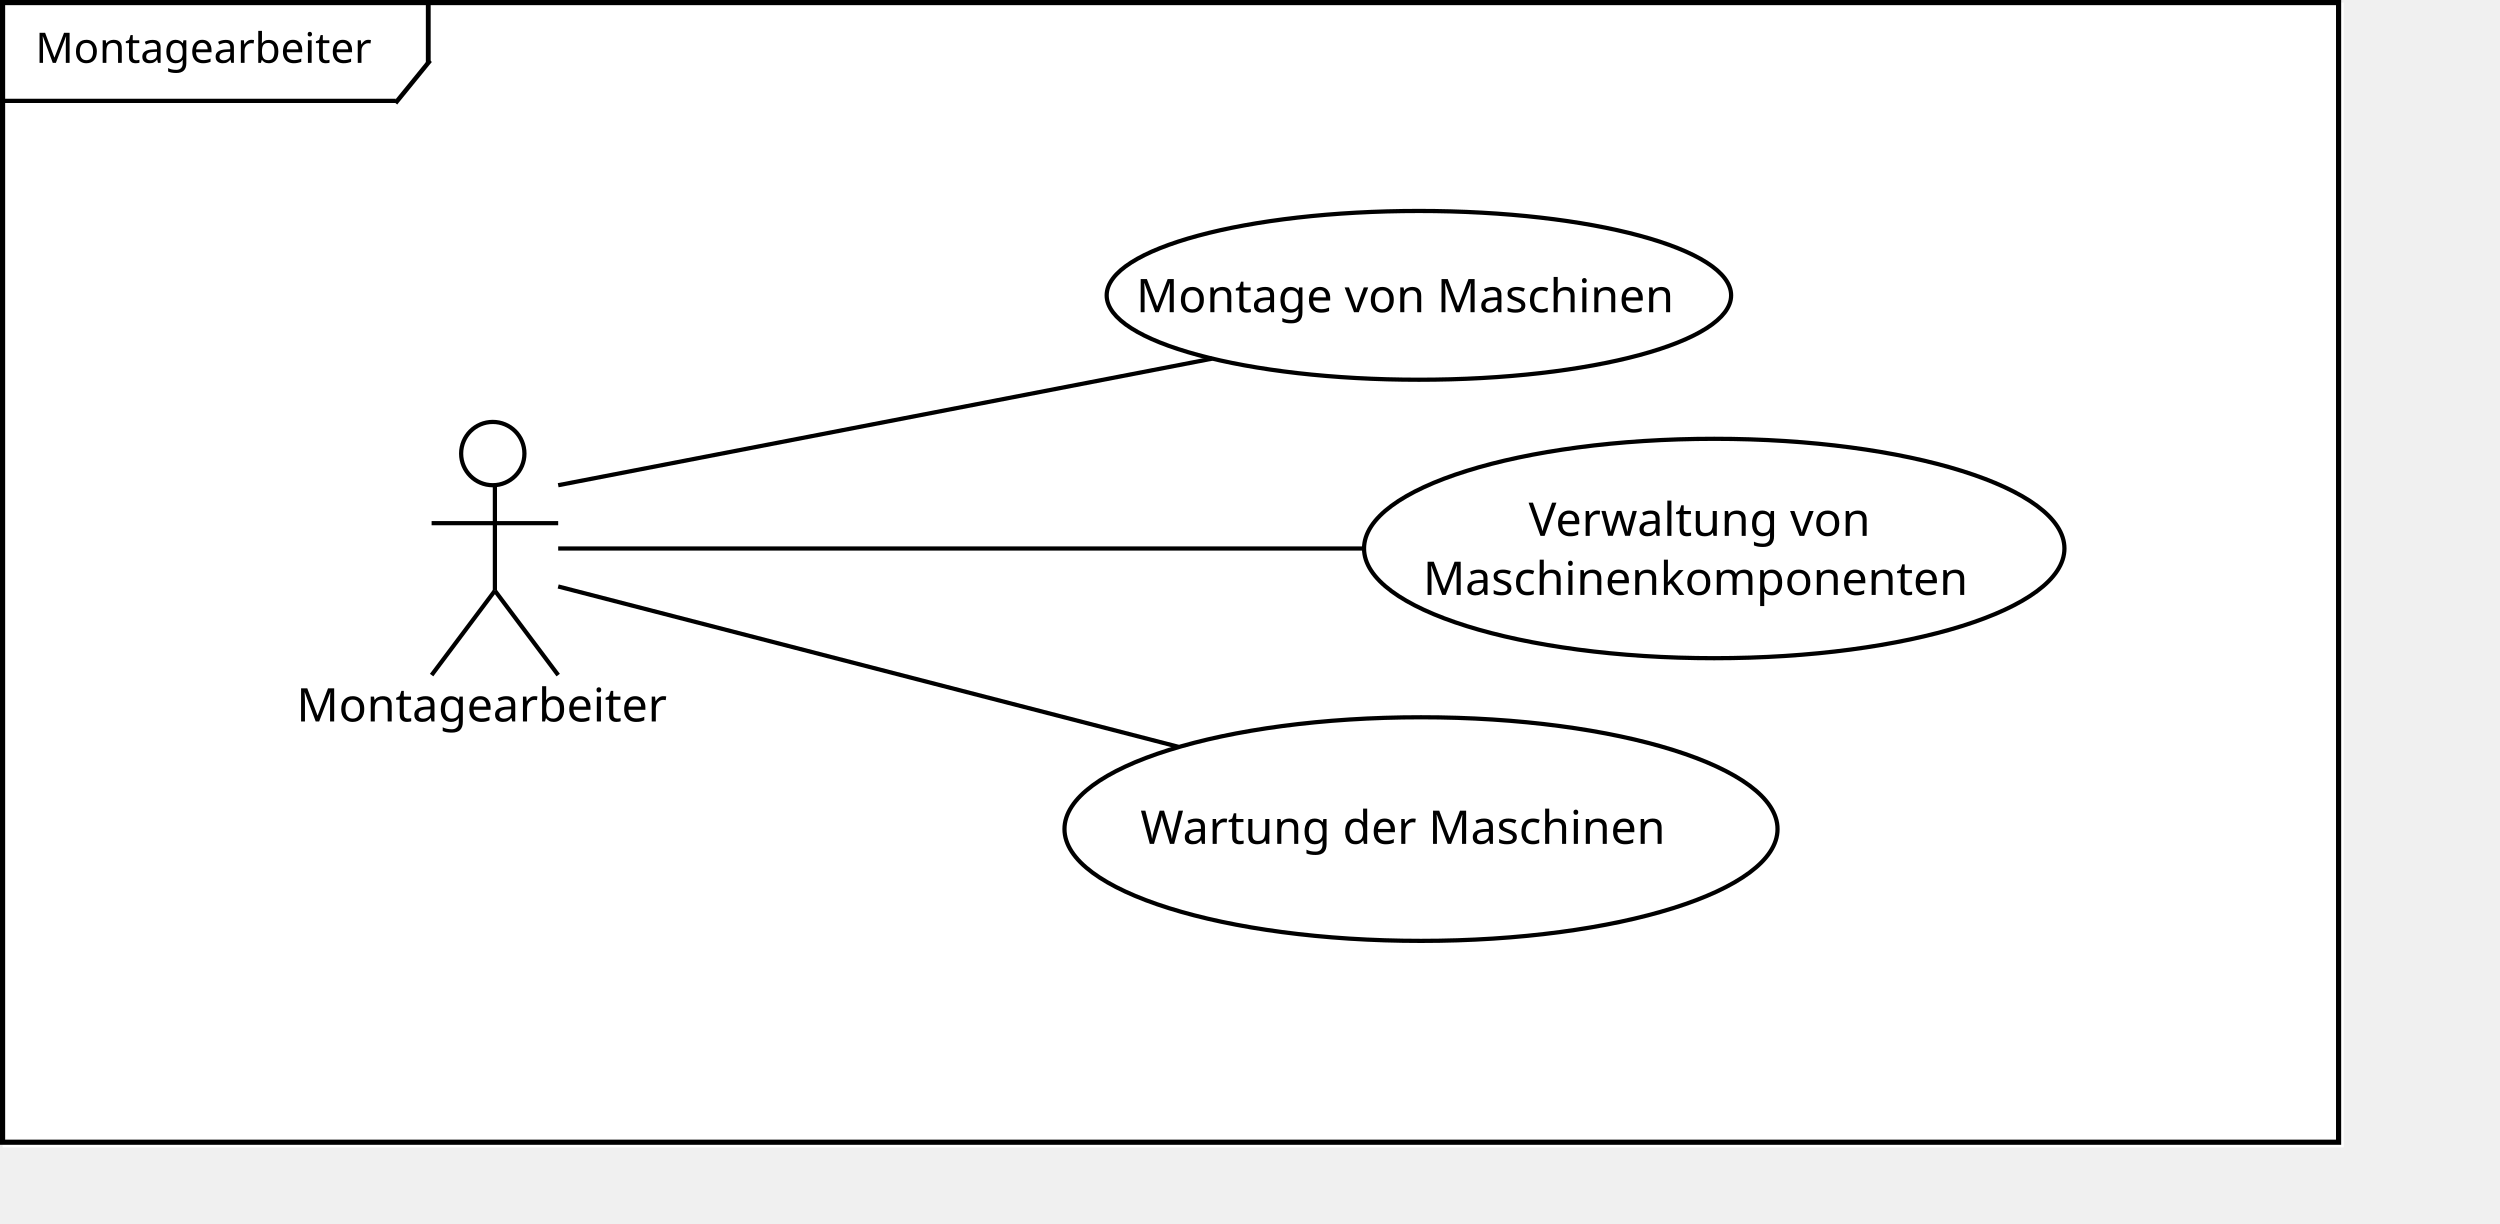
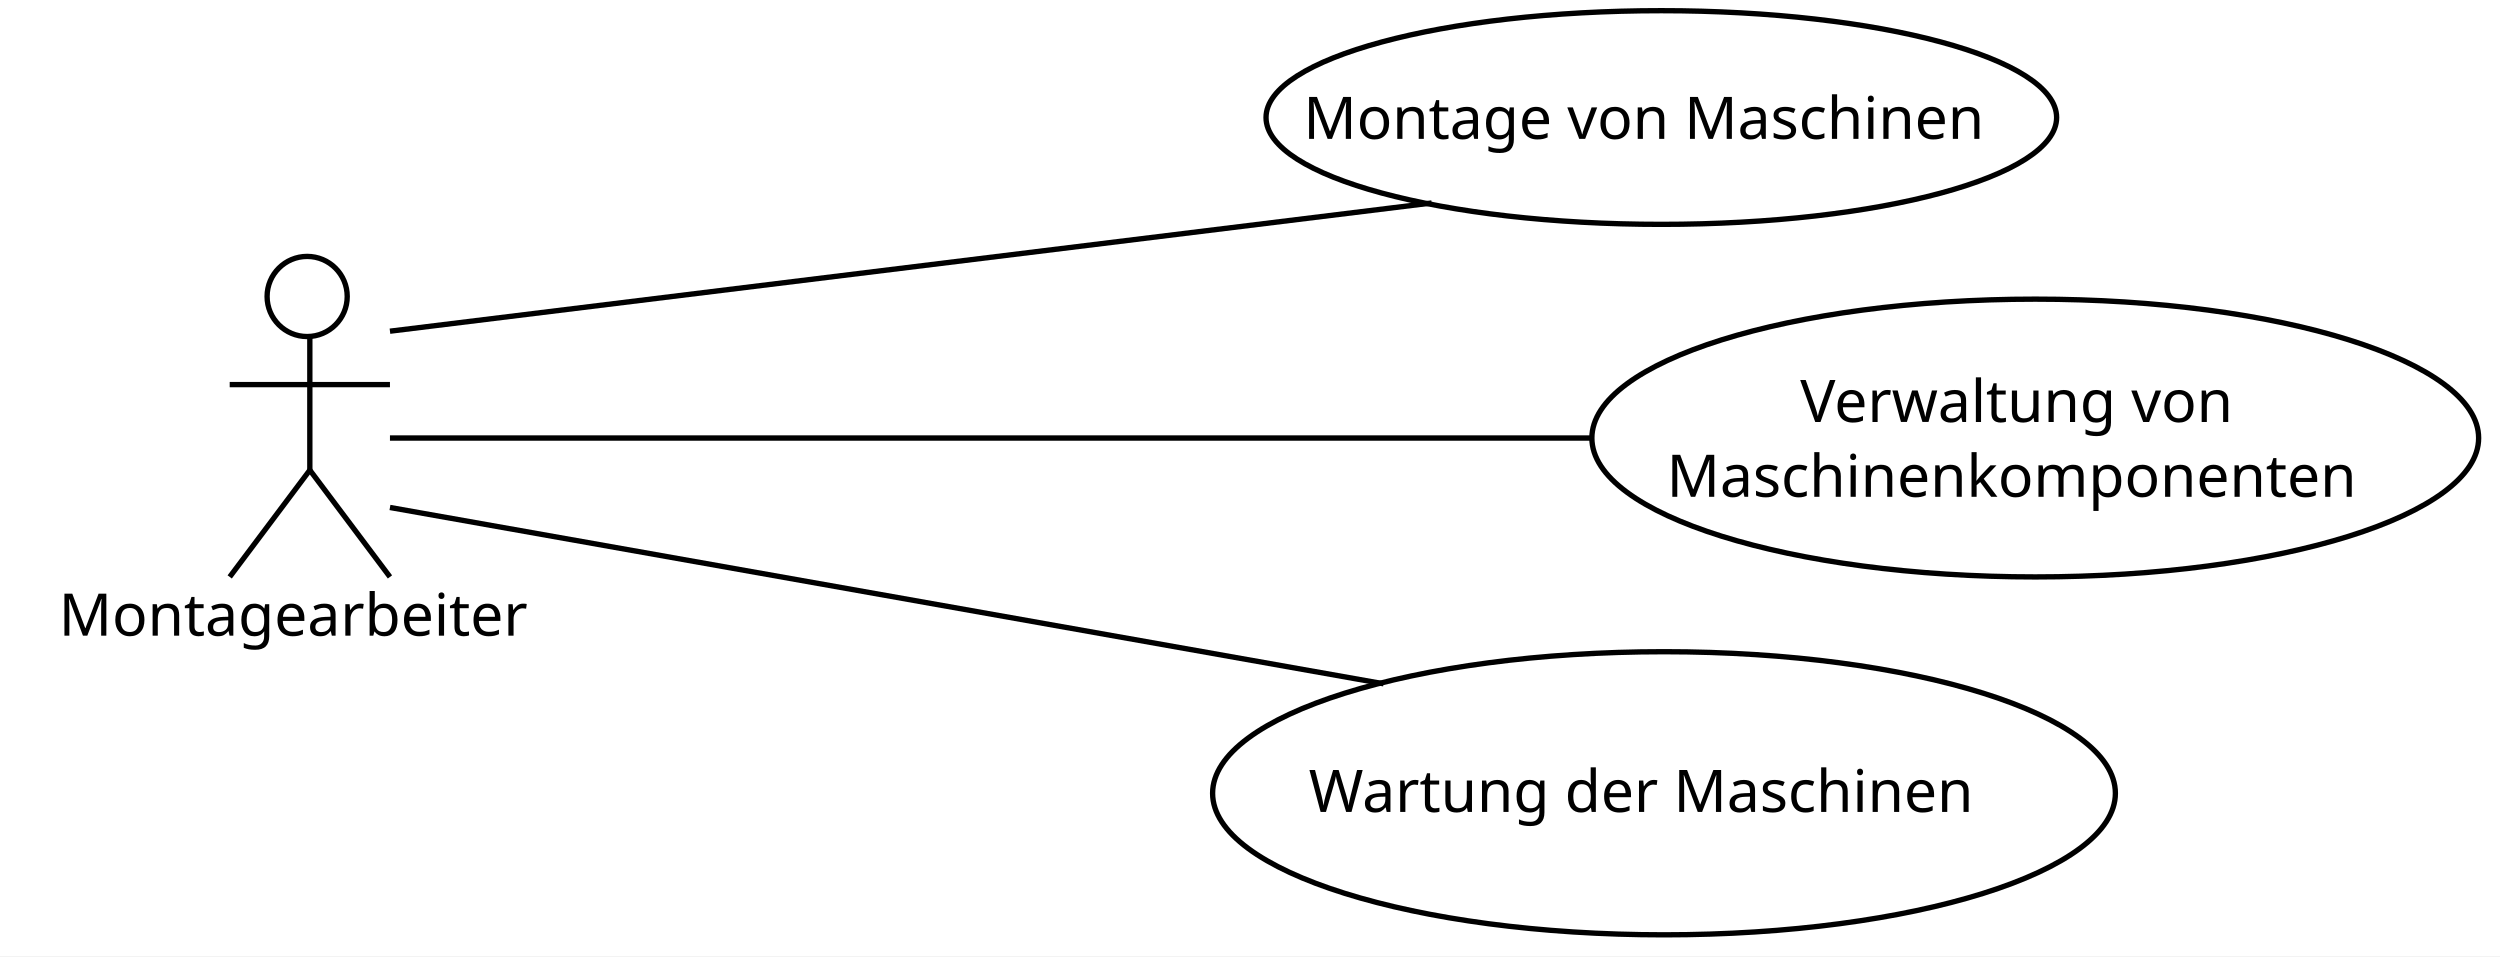
- <svg xmlns="http://www.w3.org/2000/svg" width="369.221pt" stroke-miterlimit="10" font-weight="normal" height="180.752pt" font-style="normal" font-size="12" id="svg2" version="1.1" style="font-style:normal;font-weight:normal;font-size:12px;font-family:Dialog;color-interpolation:auto;fill:#000000;fill-opacity:0;stroke:#000000;stroke-width:1;stroke-linecap:square;stroke-linejoin:miter;stroke-miterlimit:10;stroke-dasharray:none;stroke-dashoffset:0;stroke-opacity:0;color-rendering:auto;image-rendering:auto;shape-rendering:auto;text-rendering:auto">
-   <defs id="genericDefs">
+ <svg xmlns="http://www.w3.org/2000/svg" fill-opacity="0" color-rendering="auto" color-interpolation="auto" text-rendering="auto" stroke="rgb(0,0,0)" stroke-linecap="square" width="468" stroke-miterlimit="10" shape-rendering="auto" stroke-opacity="0" fill="rgb(0,0,0)" stroke-dasharray="none" font-weight="normal" stroke-width="1" height="179" font-family="'Dialog'" font-style="normal" stroke-linejoin="miter" font-size="12" stroke-dashoffset="0" image-rendering="auto">
+   <defs id="genericDefs" />
+   <g>
    <defs id="defs1">
-       <clipPath id="clipPath1" clipPathUnits="userSpaceOnUse">
-         <path id="path9" d="m -7,-7 166,0 0,58 -166,0 0,-58 z" />
+       <clipPath clipPathUnits="userSpaceOnUse" id="clipPath1">
+         <path d="M-7 -7 L159 -7 L159 51 L-7 51 L-7 -7 Z" />
      </clipPath>
-       <clipPath id="clipPath2" clipPathUnits="userSpaceOnUse">
-         <path id="path12" d="m 0,0 0,40 148,0 0,-40 z" />
+       <clipPath clipPathUnits="userSpaceOnUse" id="clipPath2">
+         <path d="M0 0 L0 40 L148 40 L148 0 Z" />
      </clipPath>
-       <clipPath id="clipPath3" clipPathUnits="userSpaceOnUse">
-         <path id="path15" d="m -7,-7 48,0 0,78 -48,0 0,-78 z" />
+       <clipPath clipPathUnits="userSpaceOnUse" id="clipPath3">
+         <path d="M-7 -7 L41 -7 L41 71 L-7 71 L-7 -7 Z" />
      </clipPath>
-       <clipPath id="clipPath4" clipPathUnits="userSpaceOnUse">
-         <path id="path18" d="m -7,-7 187,0 0,71 -187,0 0,-71 z" />
+       <clipPath clipPathUnits="userSpaceOnUse" id="clipPath4">
+         <path d="M-7 -7 L180 -7 L180 64 L-7 64 L-7 -7 Z" />
      </clipPath>
-       <clipPath id="clipPath5" clipPathUnits="userSpaceOnUse">
-         <path id="path21" d="m 0,0 0,53 169,0 0,-53 z" />
+       <clipPath clipPathUnits="userSpaceOnUse" id="clipPath5">
+         <path d="M0 0 L0 53 L169 53 L169 0 Z" />
      </clipPath>
-       <clipPath id="clipPath6" clipPathUnits="userSpaceOnUse">
-         <path id="path24" d="m -7,-7 184,0 0,70 -184,0 0,-70 z" />
+       <clipPath clipPathUnits="userSpaceOnUse" id="clipPath6">
+         <path d="M-7 -7 L177 -7 L177 63 L-7 63 L-7 -7 Z" />
      </clipPath>
-       <clipPath id="clipPath7" clipPathUnits="userSpaceOnUse">
-         <path id="path27" d="m 0,0 0,52 166,0 0,-52 z" />
+       <clipPath clipPathUnits="userSpaceOnUse" id="clipPath7">
+         <path d="M0 0 L0 52 L166 52 L166 0 Z" />
      </clipPath>
-       <clipPath id="clipPath8" clipPathUnits="userSpaceOnUse">
-         <path id="path30" d="m -112,-14 336,0 0,42 -336,0 0,-42 z" />
+       <clipPath clipPathUnits="userSpaceOnUse" id="clipPath8">
+         <path d="M-112 -14 L224 -14 L224 28 L-112 28 L-112 -14 Z" />
      </clipPath>
-       <clipPath id="clipPath9" clipPathUnits="userSpaceOnUse">
-         <path id="path33" d="M 0,0 359,0 359,234 0,234 0,0 Z" />
+       <clipPath clipPathUnits="userSpaceOnUse" id="clipPath9">
+         <path d="M0 0 L299 0 L299 128 L0 128 L0 0 Z" />
      </clipPath>
-       <clipPath id="clipPath10" clipPathUnits="userSpaceOnUse">
-         <path id="path36" d="m 141,175 0,14 -112,0 0,-14 z M 0,0 0,234 359,234 359,0 Z" />
+       <clipPath clipPathUnits="userSpaceOnUse" id="clipPath10">
+         <path d="M0 0 L0 120 L91 120 L91 128 L299 128 L299 0 Z" />
      </clipPath>
-       <clipPath id="clipPath11" clipPathUnits="userSpaceOnUse">
-         <path id="path39" d="M 0,0 351,0 351,242 0,242 0,0 Z" />
+       <clipPath clipPathUnits="userSpaceOnUse" id="clipPath11">
+         <path d="M0 0 L290 0 L290 137 L0 137 L0 0 Z" />
      </clipPath>
-       <clipPath id="clipPath12" clipPathUnits="userSpaceOnUse">
-         <path id="path42" d="m 141,121 0,14 -112,0 0,-14 z M 0,0 0,242 351,242 351,0 Z" />
+       <clipPath clipPathUnits="userSpaceOnUse" id="clipPath12">
+         <path d="M0 0 L0 63 L91 63 L91 77 L0 77 L0 137 L290 137 L290 0 Z" />
      </clipPath>
-       <clipPath id="clipPath13" clipPathUnits="userSpaceOnUse">
-         <path id="path45" d="M 0,0 395,0 395,204 0,204 0,0 Z" />
+       <clipPath clipPathUnits="userSpaceOnUse" id="clipPath13">
+         <path d="M0 0 L329 0 L329 104 L0 104 L0 0 Z" />
      </clipPath>
-       <clipPath id="clipPath14" clipPathUnits="userSpaceOnUse">
-         <path id="path48" d="m 141,130 0,14 -112,0 0,-14 z M 0,0 0,204 395,204 395,0 Z" />
+       <clipPath clipPathUnits="userSpaceOnUse" id="clipPath14">
+         <path d="M0 0 L0 76 L91 76 L91 90 L0 90 L0 104 L329 104 L329 0 Z" />
      </clipPath>
    </defs>
-   </defs>
-   <g style="fill:#ffffff;fill-opacity:1;stroke:#ffffff;stroke-opacity:1;text-rendering:geometricPrecision" id="g50" transform="matrix(1.015458,0,0,1.015458,0.507729,0.507729)">
-     <rect style="stroke:none" id="rect52" y="0" height="222" width="454" x="0" />
-     <rect style="fill:none;stroke:#000000" id="rect54" height="221" width="453" transform="translate(-703,-410)" y="410" x="703" />
-     <text style="font-size:8.17px;fill:#000000;stroke:none" id="text56" y="11.685" xml:space="preserve" x="6.373">Montagearbeiter</text>
-     <line style="fill:none;stroke:#000000;stroke-width:0.824" id="line58" y2="19.061" y1="19.061" x2="75.837" x1="-0.161" />
-     <line style="fill:none;stroke:#000000;stroke-width:0.934" id="line60" y2="11.268" y1="-0.064" x2="82.548" x1="82.548" />
-     <line style="fill:none;stroke:#000000;stroke-width:0.881;stroke-miterlimit:10;stroke-dasharray:none" id="line62" y2="19.142" y1="11.574" x2="76.467" x1="82.629" />
-   </g>
-   <g id="g4505" transform="matrix(0.818186,0,0,0.818186,40.54112,12.04852)">
-     <g font-size="11" transform="matrix(1.015458,0,0,1.015458,216.8003,36.04876)" id="g64" style="font-size:11px;font-family:sans-serif;fill:#ffffff;fill-opacity:1;stroke:#ffffff;stroke-opacity:1;text-rendering:geometricPrecision">
-       <ellipse rx="74" ry="20" clip-path="url(#clipPath1)" cx="74" cy="20" id="ellipse66" style="stroke:none" />
+     <g fill="white" text-rendering="geometricPrecision" fill-opacity="1" stroke-opacity="1" stroke="white">
+       <rect x="0" width="468" height="179" y="0" stroke="none" />
    </g>
-     <g font-size="11" transform="matrix(1.015458,0,0,1.015458,216.8003,36.04876)" stroke-miterlimit="0" id="g68" style="font-size:11px;font-family:sans-serif;fill:#000000;fill-opacity:1;stroke:#000000;stroke-linecap:butt;stroke-linejoin:round;stroke-miterlimit:0;stroke-opacity:1;text-rendering:geometricPrecision">
-       <ellipse rx="74" ry="20" clip-path="url(#clipPath1)" cx="74" cy="20" id="ellipse70" style="fill:none" />
+     <g font-size="11" transform="translate(237,2)" fill-opacity="1" fill="white" text-rendering="geometricPrecision" font-family="sans-serif" stroke="white" stroke-opacity="1">
+       <ellipse rx="74" ry="20" clip-path="url(#clipPath1)" cx="74" cy="20" stroke="none" />
    </g>
-     <g font-size="11" transform="matrix(1.015458,0,0,1.015458,216.8003,36.04876)" id="g72" style="font-size:11px;font-family:sans-serif;fill:#000000;fill-opacity:1;stroke:#000000;stroke-opacity:1;text-rendering:geometricPrecision">
-       <text x="7" xml:space="preserve" y="24" clip-path="url(#clipPath2)" id="text74" style="stroke:none">Montage von Maschinen</text>
+     <g stroke-linecap="butt" font-size="11" transform="translate(237,2)" fill-opacity="1" fill="black" text-rendering="geometricPrecision" font-family="sans-serif" stroke-linejoin="round" stroke="black" stroke-opacity="1" stroke-miterlimit="0">
+       <ellipse rx="74" fill="none" ry="20" clip-path="url(#clipPath1)" cx="74" cy="20" />
    </g>
-     <g font-size="11" transform="matrix(1.015458,0,0,1.015458,54.327,86.82166)" id="g76" style="font-size:11px;font-family:sans-serif;fill:#ffffff;fill-opacity:1;stroke:#ffffff;stroke-opacity:1;text-rendering:geometricPrecision">
-       <circle r="7.5" clip-path="url(#clipPath3)" cx="14.5" cy="7.5" id="circle78" style="stroke:none" />
+     <g font-size="11" transform="translate(237,2)" fill-opacity="1" fill="black" text-rendering="geometricPrecision" font-family="sans-serif" stroke="black" stroke-opacity="1">
+       <text x="7" xml:space="preserve" y="24" clip-path="url(#clipPath2)" stroke="none">Montage von Maschinen</text>
    </g>
-     <g font-size="11" transform="matrix(1.015458,0,0,1.015458,54.327,86.82166)" stroke-miterlimit="0" id="g80" style="font-size:11px;font-family:sans-serif;fill:#000000;fill-opacity:1;stroke:#000000;stroke-linecap:butt;stroke-linejoin:round;stroke-miterlimit:0;stroke-opacity:1;text-rendering:geometricPrecision">
-       <circle r="7.5" clip-path="url(#clipPath3)" cx="14.5" cy="7.5" id="circle82" style="fill:none" />
-       <line y2="40" x1="15" clip-path="url(#clipPath3)" x2="15" y1="15" id="line84" style="fill:none" />
-       <line y2="24" x1="0" clip-path="url(#clipPath3)" x2="30" y1="24" id="line86" style="fill:none" />
-       <line y2="60" x1="15" clip-path="url(#clipPath3)" x2="0" y1="40" id="line88" style="fill:none" />
-       <line y2="60" x1="15" clip-path="url(#clipPath3)" x2="30" y1="40" id="line90" style="fill:none" />
+     <g font-size="11" transform="translate(43,48)" fill-opacity="1" fill="white" text-rendering="geometricPrecision" font-family="sans-serif" stroke="white" stroke-opacity="1">
+       <circle r="7.5" clip-path="url(#clipPath3)" cx="14.5" cy="7.5" stroke="none" />
    </g>
-     <g font-size="11" transform="matrix(1.015458,0,0,1.015458,206.6457,157.9037)" id="g92" style="font-size:11px;font-family:sans-serif;fill:#ffffff;fill-opacity:1;stroke:#ffffff;stroke-opacity:1;text-rendering:geometricPrecision">
-       <ellipse rx="84.5" ry="26.5" clip-path="url(#clipPath4)" cx="84.5" cy="26.5" id="ellipse94" style="stroke:none" />
+     <g stroke-linecap="butt" font-size="11" transform="translate(43,48)" fill-opacity="1" fill="black" text-rendering="geometricPrecision" font-family="sans-serif" stroke-linejoin="round" stroke="black" stroke-opacity="1" stroke-miterlimit="0">
+       <circle fill="none" r="7.5" clip-path="url(#clipPath3)" cx="14.5" cy="7.5" />
+       <line y2="40" fill="none" x1="15" clip-path="url(#clipPath3)" x2="15" y1="15" />
+       <line y2="24" fill="none" x1="0" clip-path="url(#clipPath3)" x2="30" y1="24" />
+       <line y2="60" fill="none" x1="15" clip-path="url(#clipPath3)" x2="0" y1="40" />
+       <line y2="60" fill="none" x1="15" clip-path="url(#clipPath3)" x2="30" y1="40" />
    </g>
-     <g font-size="11" transform="matrix(1.015458,0,0,1.015458,206.6457,157.9037)" stroke-miterlimit="0" id="g96" style="font-size:11px;font-family:sans-serif;fill:#000000;fill-opacity:1;stroke:#000000;stroke-linecap:butt;stroke-linejoin:round;stroke-miterlimit:0;stroke-opacity:1;text-rendering:geometricPrecision">
-       <ellipse rx="84.5" ry="26.5" clip-path="url(#clipPath4)" cx="84.5" cy="26.5" id="ellipse98" style="fill:none" />
+     <g font-size="11" transform="translate(227,122)" fill-opacity="1" fill="white" text-rendering="geometricPrecision" font-family="sans-serif" stroke="white" stroke-opacity="1">
+       <ellipse rx="84.5" ry="26.5" clip-path="url(#clipPath4)" cx="84.5" cy="26.5" stroke="none" />
    </g>
-     <g font-size="11" transform="matrix(1.015458,0,0,1.015458,206.6457,157.9037)" id="g100" style="font-size:11px;font-family:sans-serif;fill:#000000;fill-opacity:1;stroke:#000000;stroke-opacity:1;text-rendering:geometricPrecision">
-       <text x="18" xml:space="preserve" y="30" clip-path="url(#clipPath5)" id="text102" style="stroke:none">Wartung der Maschinen</text>
+     <g stroke-linecap="butt" font-size="11" transform="translate(227,122)" fill-opacity="1" fill="black" text-rendering="geometricPrecision" font-family="sans-serif" stroke-linejoin="round" stroke="black" stroke-opacity="1" stroke-miterlimit="0">
+       <ellipse rx="84.5" fill="none" ry="26.5" clip-path="url(#clipPath4)" cx="84.5" cy="26.5" />
    </g>
-     <g font-size="11" transform="matrix(1.015458,0,0,1.015458,278.7432,90.88349)" id="g104" style="font-size:11px;font-family:sans-serif;fill:#ffffff;fill-opacity:1;stroke:#ffffff;stroke-opacity:1;text-rendering:geometricPrecision">
-       <ellipse rx="83" ry="26" clip-path="url(#clipPath6)" cx="83" cy="26" id="ellipse106" style="stroke:none" />
+     <g font-size="11" transform="translate(227,122)" fill-opacity="1" fill="black" text-rendering="geometricPrecision" font-family="sans-serif" stroke="black" stroke-opacity="1">
+       <text x="18" xml:space="preserve" y="30" clip-path="url(#clipPath5)" stroke="none">Wartung der Maschinen</text>
    </g>
-     <g font-size="11" transform="matrix(1.015458,0,0,1.015458,278.7432,90.88349)" stroke-miterlimit="0" id="g108" style="font-size:11px;font-family:sans-serif;fill:#000000;fill-opacity:1;stroke:#000000;stroke-linecap:butt;stroke-linejoin:round;stroke-miterlimit:0;stroke-opacity:1;text-rendering:geometricPrecision">
-       <ellipse rx="83" ry="26" clip-path="url(#clipPath6)" cx="83" cy="26" id="ellipse110" style="fill:none" />
+     <g font-size="11" transform="translate(298,56)" fill-opacity="1" fill="white" text-rendering="geometricPrecision" font-family="sans-serif" stroke="white" stroke-opacity="1">
+       <ellipse rx="83" ry="26" clip-path="url(#clipPath6)" cx="83" cy="26" stroke="none" />
    </g>
-     <g font-size="11" transform="matrix(1.015458,0,0,1.015458,278.7432,90.88349)" id="g112" style="font-size:11px;font-family:sans-serif;fill:#000000;fill-opacity:1;stroke:#000000;stroke-opacity:1;text-rendering:geometricPrecision">
-       <text x="39" xml:space="preserve" y="23" clip-path="url(#clipPath7)" id="text114" style="stroke:none">Verwaltung von</text>
-       <text x="14" xml:space="preserve" y="37" clip-path="url(#clipPath7)" id="text116" style="stroke:none">Maschinenkomponenten</text>
+     <g stroke-linecap="butt" font-size="11" transform="translate(298,56)" fill-opacity="1" fill="black" text-rendering="geometricPrecision" font-family="sans-serif" stroke-linejoin="round" stroke="black" stroke-opacity="1" stroke-miterlimit="0">
+       <ellipse rx="83" fill="none" ry="26" clip-path="url(#clipPath6)" cx="83" cy="26" />
    </g>
-     <g font-size="11" transform="matrix(1.015458,0,0,1.015458,12.69322,147.7491)" id="g118" style="font-size:11px;font-family:sans-serif;fill:#000000;fill-opacity:1;stroke:#000000;stroke-opacity:1;text-rendering:geometricPrecision">
-       <text x="9" xml:space="preserve" y="11" clip-path="url(#clipPath8)" id="text120" style="stroke:none">Montagearbeiter</text>
+     <g font-size="11" transform="translate(298,56)" fill-opacity="1" fill="black" text-rendering="geometricPrecision" font-family="sans-serif" stroke="black" stroke-opacity="1">
+       <text x="39" xml:space="preserve" y="23" clip-path="url(#clipPath7)" stroke="none">Verwaltung von</text>
+       <text x="14" xml:space="preserve" y="37" clip-path="url(#clipPath7)" stroke="none">Maschinenkomponenten</text>
    </g>
-     <g font-size="11" transform="matrix(1.015458,0,0,1.015458,-16.75506,-29.95601)" id="g122" style="font-size:11px;font-family:sans-serif;fill:#000000;fill-opacity:1;stroke:#000000;stroke-linecap:butt;stroke-linejoin:round;stroke-opacity:1;text-rendering:geometricPrecision">
-       <line y2="100" x1="100" clip-path="url(#clipPath10)" x2="255" y1="130" id="line124" style="fill:none" />
+     <g font-size="11" transform="translate(2,108)" fill-opacity="1" fill="black" text-rendering="geometricPrecision" font-family="sans-serif" stroke="black" stroke-opacity="1">
+       <text x="9" xml:space="preserve" y="11" clip-path="url(#clipPath8)" stroke="none">Montagearbeiter</text>
    </g>
-     <g font-size="11" transform="matrix(1.015458,0,0,1.015458,-16.75506,24.87872)" id="g126" style="font-size:11px;font-family:sans-serif;fill:#000000;fill-opacity:1;stroke:#000000;stroke-linecap:butt;stroke-linejoin:round;stroke-opacity:1;text-rendering:geometricPrecision">
-       <line y2="138" x1="100" clip-path="url(#clipPath12)" x2="247" y1="100" id="line128" style="fill:none" />
+     <g stroke-linecap="butt" font-size="11" transform="translate(23,-12)" fill-opacity="1" fill="black" text-rendering="geometricPrecision" font-family="sans-serif" stroke-linejoin="round" stroke="black" stroke-opacity="1">
+       <line y2="50" fill="none" x1="50" clip-path="url(#clipPath10)" x2="245" y1="74" />
    </g>
-     <g font-size="11" transform="matrix(1.015458,0,0,1.015458,-16.75506,15.7396)" id="g130" style="font-size:11px;font-family:sans-serif;fill:#000000;fill-opacity:1;stroke:#000000;stroke-linecap:butt;stroke-linejoin:round;stroke-opacity:1;text-rendering:geometricPrecision">
-       <line y2="100" x1="100" clip-path="url(#clipPath14)" x2="291" y1="100" id="line132" style="fill:none" />
+     <g stroke-linecap="butt" font-size="11" transform="translate(23,45)" fill-opacity="1" fill="black" text-rendering="geometricPrecision" font-family="sans-serif" stroke-linejoin="round" stroke="black" stroke-opacity="1">
+       <line y2="83" fill="none" x1="50" clip-path="url(#clipPath12)" x2="236" y1="50" />
+     </g>
+     <g stroke-linecap="butt" font-size="11" transform="translate(23,32)" fill-opacity="1" fill="black" text-rendering="geometricPrecision" font-family="sans-serif" stroke-linejoin="round" stroke="black" stroke-opacity="1">
+       <line y2="50" fill="none" x1="50" clip-path="url(#clipPath14)" x2="275" y1="50" />
+     </g>
+     <g font-size="10" transform="rotate(-45) translate(-127.074,0)" fill-opacity="1" fill="rgb(120,120,120)" text-rendering="geometricPrecision" stroke="rgb(120,120,120)" stroke-opacity="1">
+       <text x="0" xml:space="preserve" y="0" stroke="none" />
+       <text x="178" xml:space="preserve" y="0" stroke="none" />
+       <text x="356" xml:space="preserve" y="0" stroke="none" />
+       <text x="100" xml:space="preserve" y="52" stroke="none" />
+       <text x="278" xml:space="preserve" y="52" stroke="none" />
+       <text x="456" xml:space="preserve" y="52" stroke="none" />
+       <text x="0" xml:space="preserve" y="104" stroke="none" />
+       <text x="178" xml:space="preserve" y="104" stroke="none" />
+       <text x="356" xml:space="preserve" y="104" stroke="none" />
+       <text x="100" xml:space="preserve" y="156" stroke="none" />
+       <text x="278" xml:space="preserve" y="156" stroke="none" />
+       <text x="456" xml:space="preserve" y="156" stroke="none" />
+       <text x="0" xml:space="preserve" y="208" stroke="none" />
+       <text x="178" xml:space="preserve" y="208" stroke="none" />
+       <text x="356" xml:space="preserve" y="208" stroke="none" />
+       <text x="100" xml:space="preserve" y="260" stroke="none" />
+       <text x="278" xml:space="preserve" y="260" stroke="none" />
+       <text x="456" xml:space="preserve" y="260" stroke="none" />
+       <text x="0" xml:space="preserve" y="312" stroke="none" />
+       <text x="178" xml:space="preserve" y="312" stroke="none" />
+       <text x="356" xml:space="preserve" y="312" stroke="none" />
+       <text x="100" xml:space="preserve" y="364" stroke="none" />
+       <text x="278" xml:space="preserve" y="364" stroke="none" />
+       <text x="456" xml:space="preserve" y="364" stroke="none" />
    </g>
  </g>
</svg>
